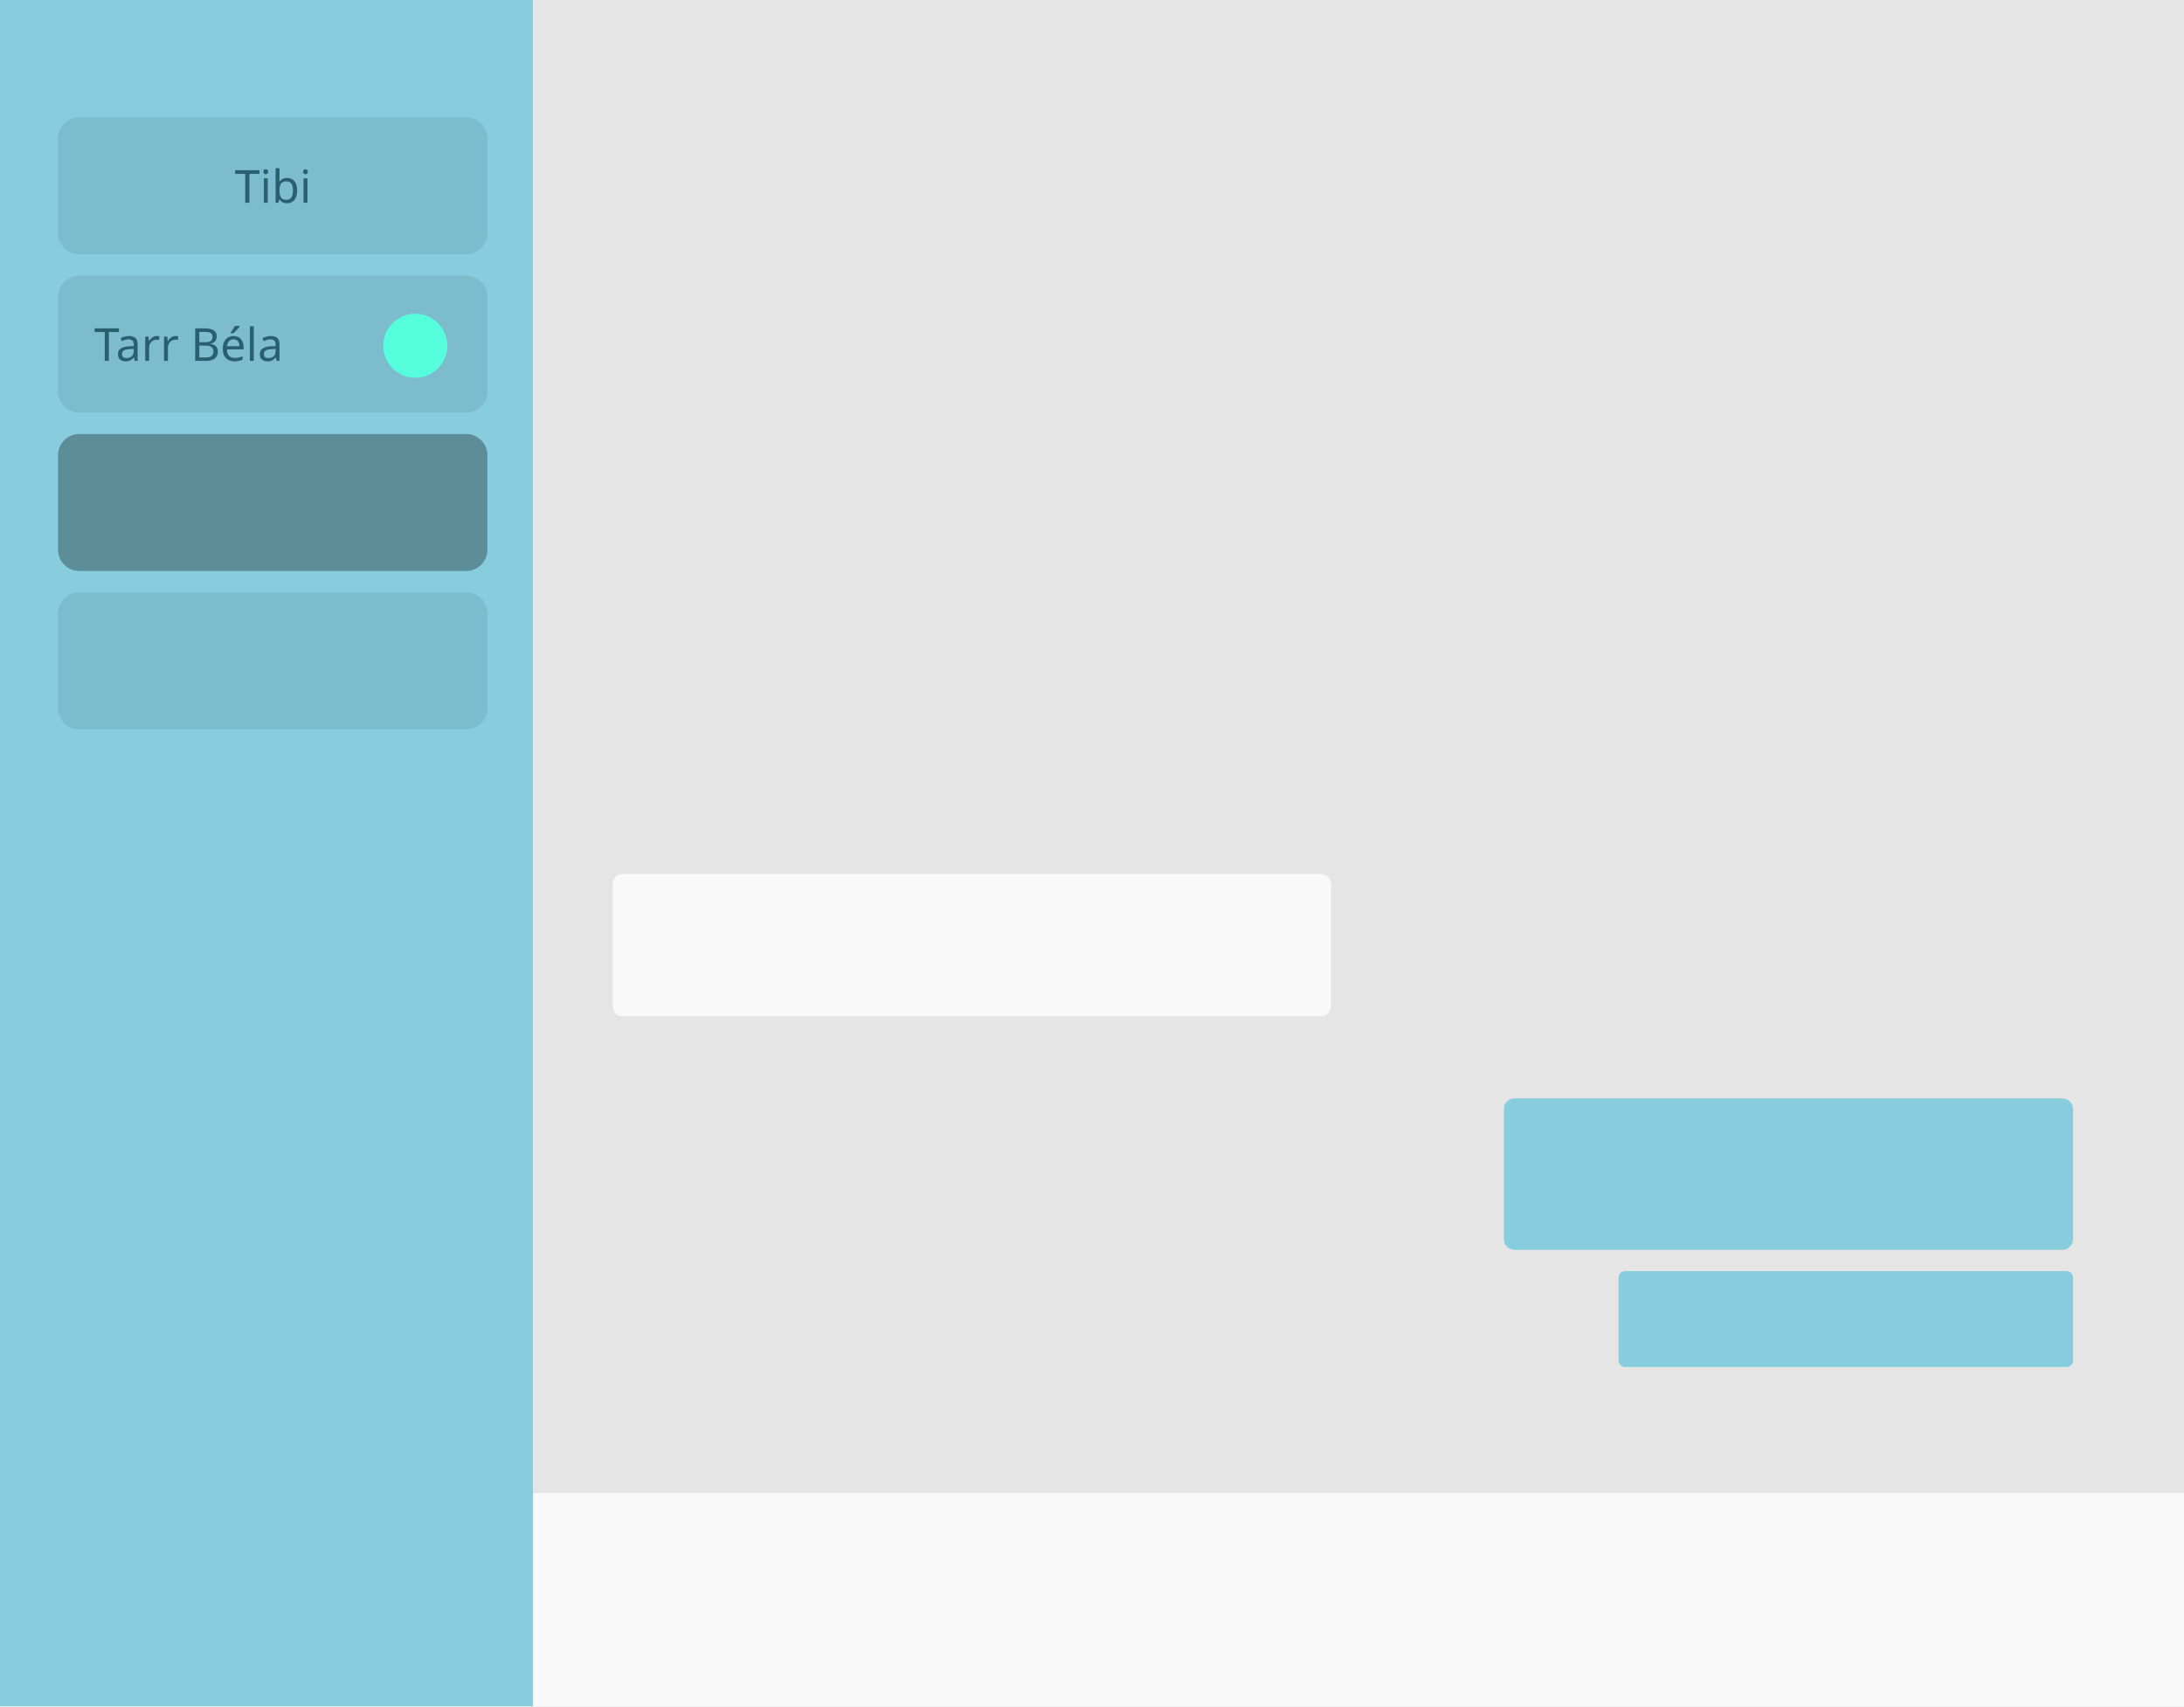
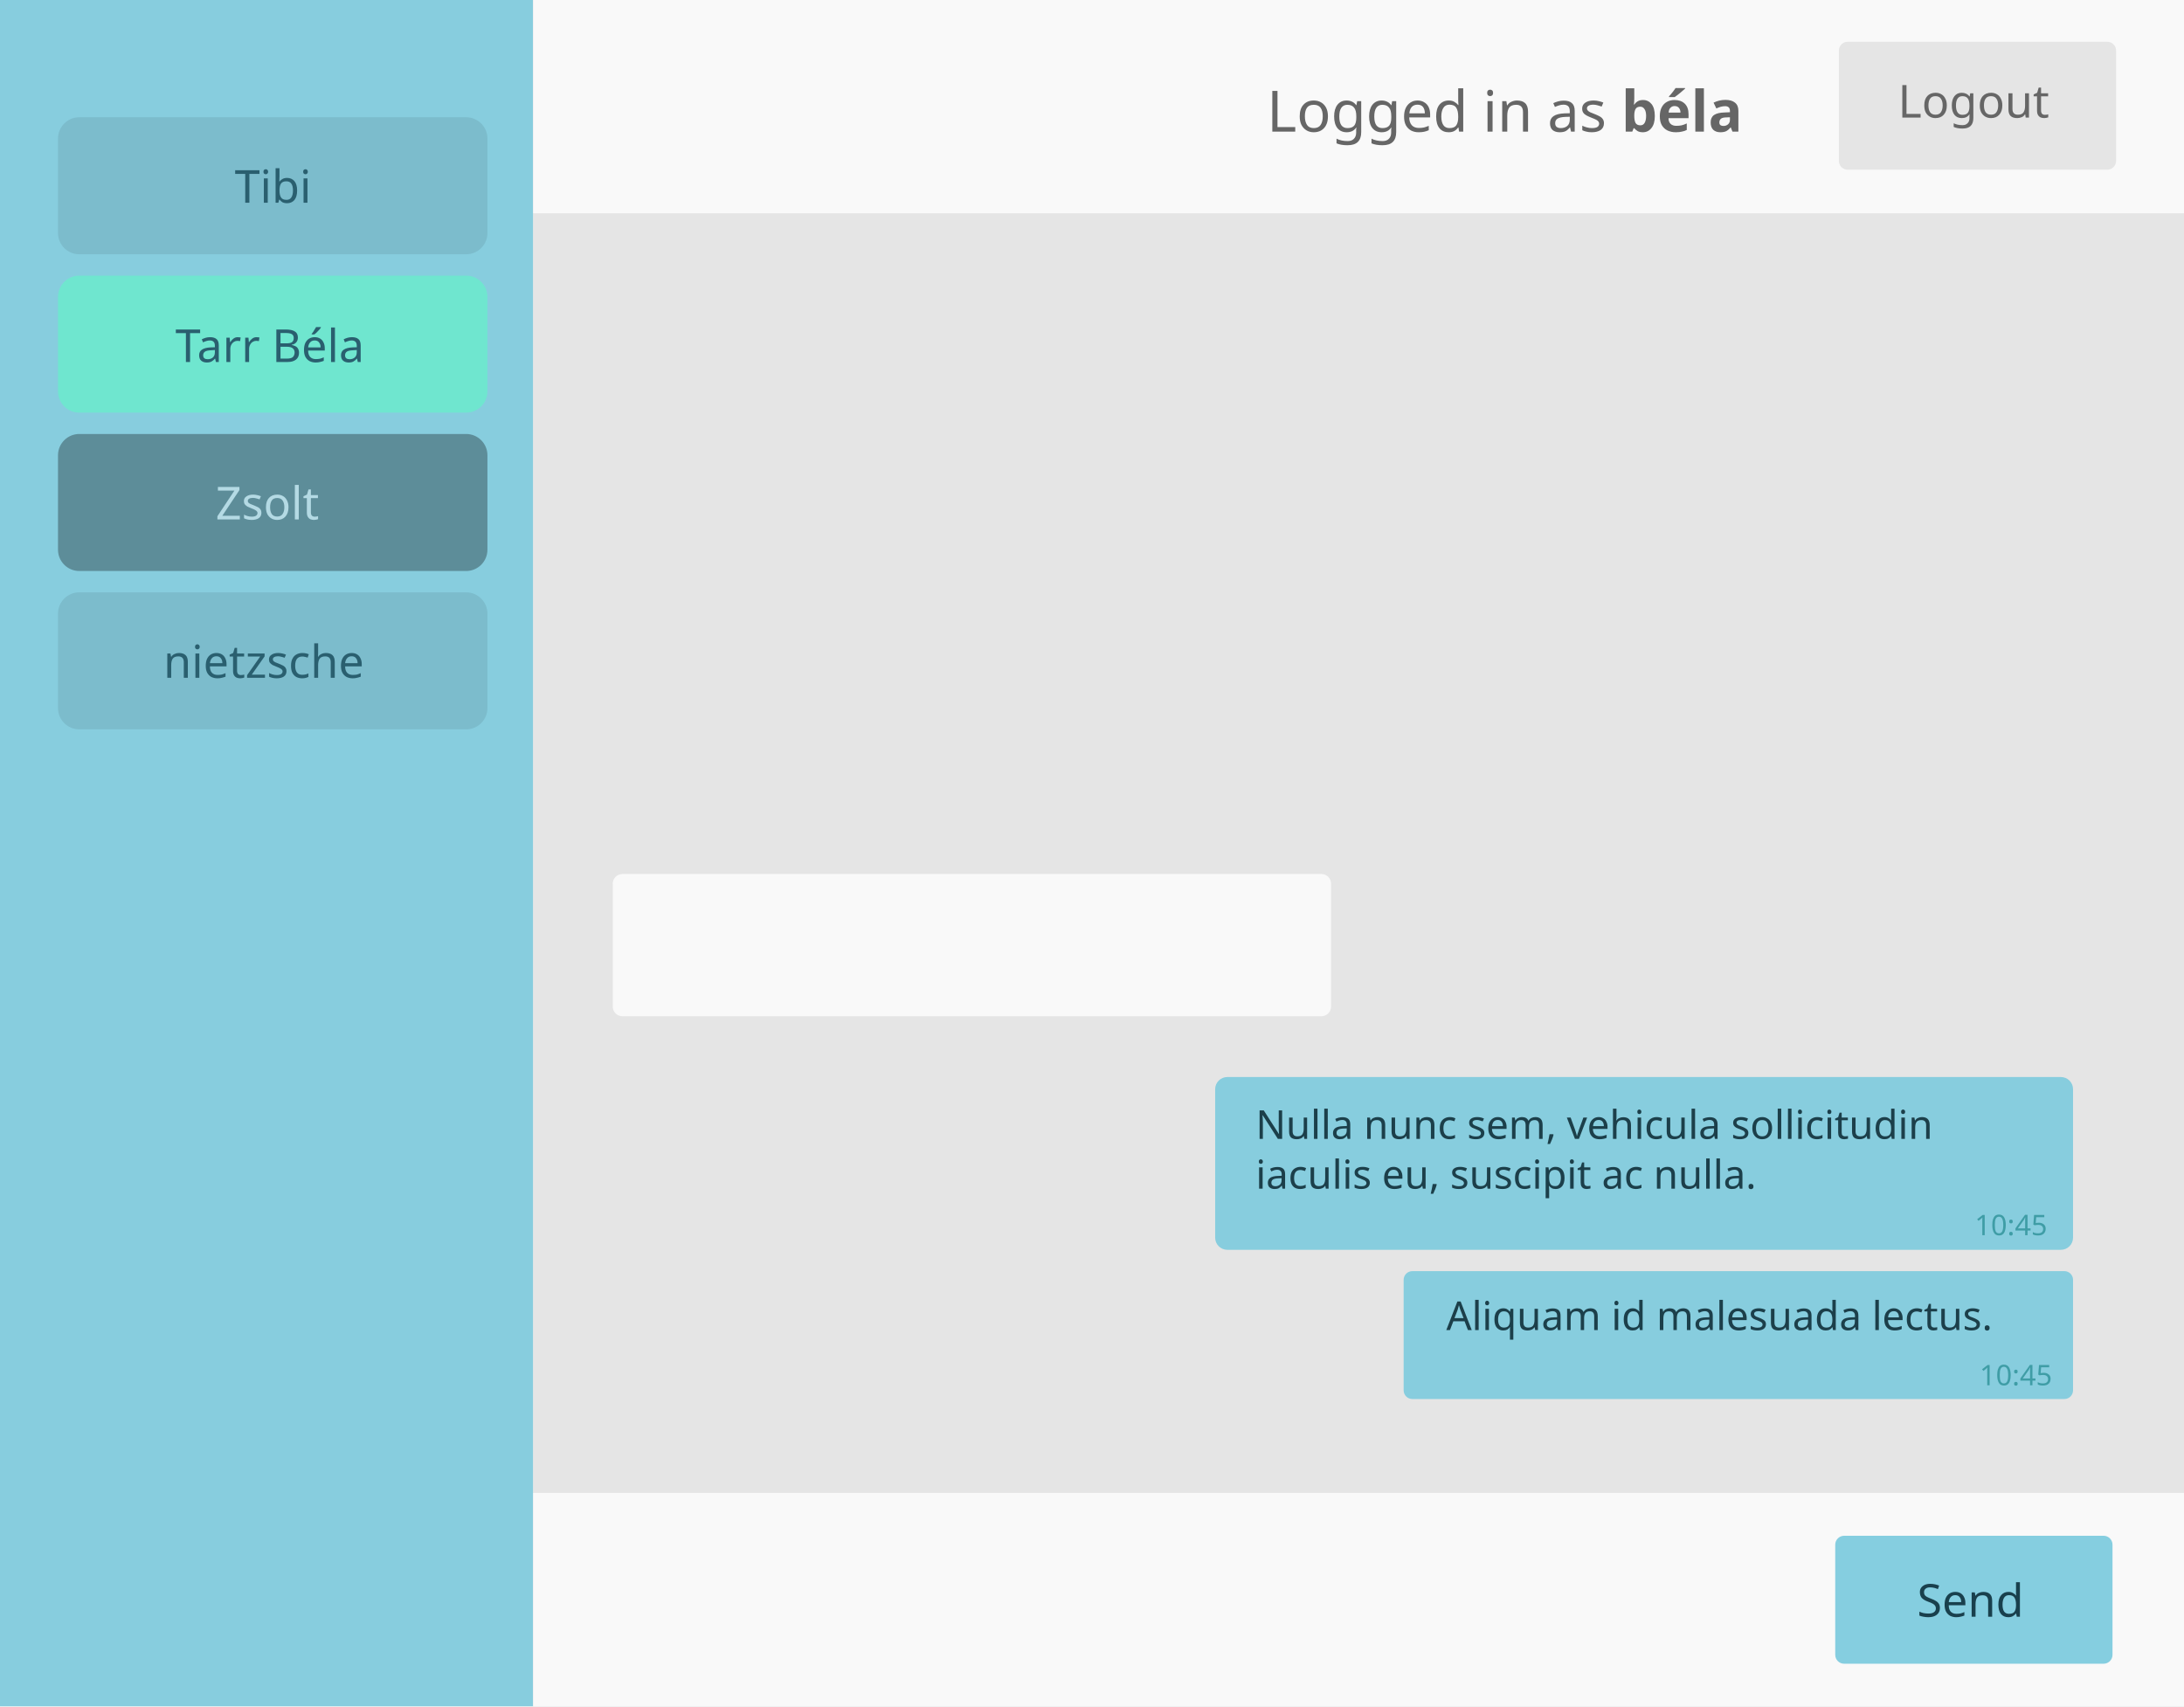
- <svg xmlns="http://www.w3.org/2000/svg" width="1024" height="800" viewBox="0 0 270.933 211.667" version="1.1" id="svg8">
+ <svg xmlns="http://www.w3.org/2000/svg" id="svg8" version="1.1" viewBox="0 0 270.933 211.667" height="800" width="1024">
  <defs id="defs2" />
  <g id="layer1">
-     <rect style="opacity:1;fill:#87cdde;fill-opacity:1;stroke:#ffffff;stroke-width:0" id="rect10" width="66.146" height="211.667" x="-5.8331693e-08" y="-5.8331686e-08" />
-     <rect style="opacity:1;fill:#e5e5e5;fill-opacity:1;stroke:#ffffff;stroke-width:0" id="rect835" width="204.788" height="211.667" x="66.146" y="-8.6199865e-09" />
-     <rect style="opacity:1;fill:#f9f9f9;fill-opacity:1;stroke:none;stroke-width:0.207;stroke-miterlimit:4;stroke-dasharray:none" id="rect938" width="204.788" height="26.458" x="66.146" y="185.208" />
-     <rect style="opacity:1;fill:#f9f9f9;fill-opacity:1;stroke:none;stroke-width:0.891;stroke-miterlimit:4;stroke-dasharray:none;stroke-opacity:1" id="rect940" width="89.108" height="17.643" x="76.014" y="108.424" ry="1.2" />
-     <rect style="opacity:1;fill:#87cdde;fill-opacity:1;stroke:none;stroke-width:0.171;stroke-miterlimit:4;stroke-dasharray:none" id="rect942" width="70.614" height="18.788" x="186.556" y="136.257" ry="1.323" />
-     <rect ry="0.807" y="157.691" x="200.788" height="11.895" width="56.382" id="rect942-7" style="opacity:1;fill:#87cdde;fill-opacity:1;stroke:none;stroke-width:0.122;stroke-miterlimit:4;stroke-dasharray:none" />
-     <rect ry="2.643" y="53.837" x="7.195" height="16.999" width="53.273" id="rect959-4" style="opacity:1;fill:#5d8d99;fill-opacity:1;stroke:none;stroke-width:0.281;stroke-miterlimit:4;stroke-dasharray:none;stroke-opacity:1" />
-     <rect ry="2.643" y="34.192" x="7.195" height="16.999" width="53.273" id="rect959-9" style="opacity:1;fill:#7cbccc;fill-opacity:1;stroke:none;stroke-width:0.281;stroke-miterlimit:4;stroke-dasharray:none;stroke-opacity:1" />
-     <rect style="opacity:1;fill:#7cbccc;fill-opacity:1;stroke:none;stroke-width:0.281;stroke-miterlimit:4;stroke-dasharray:none;stroke-opacity:1" id="rect959-4-8" width="53.273" height="16.999" x="7.195" y="73.482" ry="2.643" />
-     <circle style="opacity:1;fill:#55ffdd;fill-opacity:1;stroke:none;stroke-width:0.265;stroke-miterlimit:4;stroke-dasharray:none;stroke-opacity:1" id="path997" cx="51.518" cy="42.892" r="3.969" />
-     <rect style="opacity:1;fill:#7cbccc;fill-opacity:1;stroke:none;stroke-width:0.281;stroke-miterlimit:4;stroke-dasharray:none;stroke-opacity:1" id="rect959-9-0" width="53.273" height="16.999" x="-87.256" y="31.204" ry="2.643" />
-     <rect style="opacity:1;fill:#5d8d99;fill-opacity:1;stroke:none;stroke-width:0.281;stroke-miterlimit:4;stroke-dasharray:none;stroke-opacity:1" id="rect959-4-7" width="53.273" height="16.999" x="-88.674" y="58.501" ry="2.643" />
-     <rect ry="2.643" y="84.379" x="-89.738" height="16.999" width="53.273" id="rect959-9-0-2" style="opacity:1;fill:#7cbccc;fill-opacity:1;stroke:none;stroke-width:0.281;stroke-miterlimit:4;stroke-dasharray:none;stroke-opacity:1" />
-     <circle cy="93.588" cx="-44.85" id="path997-4" style="opacity:1;fill:#55ffdd;fill-opacity:1;stroke:none;stroke-width:0.265;stroke-miterlimit:4;stroke-dasharray:none;stroke-opacity:1" r="3.969" />
-     <text xml:space="preserve" style="font-size:9.878px;line-height:1.25;font-family:sans-serif;stroke-width:0.265" x="-119.821" y="41.476" id="text1061">
-       <tspan id="tspan1059" x="-119.821" y="41.476" style="font-size:6.35px;stroke-width:0.265">Default</tspan>
+     <rect y="-5.8331686e-08" x="-5.8331693e-08" height="211.667" width="66.146" id="rect10" style="opacity:1;fill:#87cdde;fill-opacity:1;stroke:#ffffff;stroke-width:0" />
+     <rect y="-8.6199865e-09" x="66.146" height="211.667" width="204.788" id="rect835" style="opacity:1;fill:#e5e5e5;fill-opacity:1;stroke:#ffffff;stroke-width:0" />
+     <rect y="185.208" x="66.146" height="26.458" width="204.788" id="rect938" style="opacity:1;fill:#f9f9f9;fill-opacity:1;stroke:none;stroke-width:0.207;stroke-miterlimit:4;stroke-dasharray:none" />
+     <rect ry="1.2" y="108.424" x="76.014" height="17.643" width="89.108" id="rect940" style="opacity:1;fill:#f9f9f9;fill-opacity:1;stroke:none;stroke-width:0.891;stroke-miterlimit:4;stroke-dasharray:none;stroke-opacity:1" />
+     <rect ry="1.509" y="133.611" x="150.744" height="21.434" width="106.425" id="rect942" style="opacity:1;fill:#87cdde;fill-opacity:1;stroke:none;stroke-width:0.224;stroke-miterlimit:4;stroke-dasharray:none" />
+     <rect style="opacity:1;fill:#87cdde;fill-opacity:1;stroke:none;stroke-width:0.17;stroke-miterlimit:4;stroke-dasharray:none" id="rect942-7" width="83.042" height="15.864" x="174.127" y="157.691" ry="1.076" />
+     <rect style="opacity:1;fill:#5d8d99;fill-opacity:1;stroke:none;stroke-width:0.281;stroke-miterlimit:4;stroke-dasharray:none;stroke-opacity:1" id="rect959-4" width="53.273" height="16.999" x="7.195" y="53.837" ry="2.643" />
+     <rect style="opacity:1;fill:#6fe6cf;fill-opacity:1;stroke:none;stroke-width:0.281;stroke-miterlimit:4;stroke-dasharray:none;stroke-opacity:1" id="rect959-9" width="53.273" height="16.999" x="7.195" y="34.192" ry="2.643" />
+     <rect ry="2.643" y="73.482" x="7.195" height="16.999" width="53.273" id="rect959-4-8" style="opacity:1;fill:#7cbccc;fill-opacity:1;stroke:none;stroke-width:0.281;stroke-miterlimit:4;stroke-dasharray:none;stroke-opacity:1" />
+     <text id="text1061" y="29.503" x="-122.44" style="font-size:9.878px;line-height:1.25;font-family:sans-serif;stroke-width:0.265" xml:space="preserve">
+       <tspan style="font-size:6.35px;stroke-width:0.265" y="29.503" x="-122.44" id="tspan1059">Default</tspan>
    </text>
-     <text id="text1061-5" y="69.722" x="-135.911" style="font-size:9.878px;line-height:1.25;font-family:sans-serif;stroke-width:0.265" xml:space="preserve">
-       <tspan style="font-size:6.35px;stroke-width:0.265" y="69.722" x="-135.911" id="tspan1059-2">Hover/In talk</tspan>
+     <text xml:space="preserve" style="font-size:9.878px;line-height:1.25;font-family:sans-serif;stroke-width:0.265" x="-137.034" y="55.878" id="text1061-5">
+       <tspan id="tspan1059-2" x="-137.034" y="55.878" style="font-size:6.35px;stroke-width:0.265">Hover/In talk</tspan>
    </text>
-     <text xml:space="preserve" style="font-size:9.878px;line-height:1.25;font-family:sans-serif;white-space:pre;inline-size:0;stroke-width:0.265" x="-119.673" y="95.148" id="text1061-5-6" transform="translate(-4.253993,0.7089988)">
-       <tspan id="tspan1059-2-7" x="-119.673" y="95.148" style="font-size:6.35px;stroke-width:0.265">Message</tspan>
+     <text transform="translate(-6.873235,-14.2581)" id="text1061-5-6" y="95.148" x="-119.673" style="font-size:9.878px;line-height:1.25;font-family:sans-serif;white-space:pre;inline-size:0;stroke-width:0.265" xml:space="preserve">
+       <tspan style="font-size:6.35px;stroke-width:0.265" y="95.148" x="-119.673" id="tspan1059-2-7">Message</tspan>
    </text>
-     <rect ry="0.768" y="114.868" x="-76.3" height="11.038" width="21.113" id="rect885" style="fill:#75b1bf;fill-opacity:1;stroke-width:0.23" />
-     <rect style="fill:#cccccc;fill-opacity:1;stroke-width:0.23" id="rect885-1" width="21.113" height="11.038" x="-41.007" y="115.271" ry="0.768" />
-     <text xml:space="preserve" style="font-size:9.878px;line-height:1.25;font-family:sans-serif;fill:#2a5f6f;fill-opacity:1;stroke-width:0.265;stroke-miterlimit:4;stroke-dasharray:none;" x="11.678" y="44.766" id="text891">
-       <tspan id="tspan889" x="11.678" y="44.766" style="font-size:5.644px;fill:#2a5f6f;fill-opacity:1;stroke-width:0.265;stroke-miterlimit:4;stroke-dasharray:none;">Tarr Béla</tspan>
+     <text id="text891" y="44.909" x="21.75" style="font-size:9.878px;line-height:1.25;font-family:sans-serif;fill:#2a5f6f;fill-opacity:1;stroke-width:0.265;stroke-miterlimit:4;stroke-dasharray:none" xml:space="preserve">
+       <tspan style="font-size:5.644px;fill:#2a5f6f;fill-opacity:1;stroke-width:0.265;stroke-miterlimit:4;stroke-dasharray:none" y="44.909" x="21.75" id="tspan889">Tarr Béla</tspan>
    </text>
    <g id="g914">
-       <rect ry="2.643" y="14.546" x="7.195" height="16.999" width="53.273" id="rect959" style="opacity:1;fill:#7cbccc;fill-opacity:1;stroke:none;stroke-width:0.281;stroke-miterlimit:4;stroke-dasharray:none;stroke-opacity:1" />
-       <text xml:space="preserve" style="font-size:9.878px;line-height:1.25;font-family:sans-serif;fill:#2a5f6f;fill-opacity:1;stroke-width:0.265;stroke-miterlimit:4;stroke-dasharray:none" x="29.109" y="25.15" id="text891-3">
-         <tspan id="tspan889-3" x="29.109" y="25.15" style="font-size:5.644px;fill:#2a5f6f;fill-opacity:1;stroke-width:0.265;stroke-miterlimit:4;stroke-dasharray:none">Tibi</tspan>
+       <rect style="opacity:1;fill:#7cbccc;fill-opacity:1;stroke:none;stroke-width:0.281;stroke-miterlimit:4;stroke-dasharray:none;stroke-opacity:1" id="rect959" width="53.273" height="16.999" x="7.195" y="14.546" ry="2.643" />
+       <text id="text891-3" y="25.15" x="29.109" style="font-size:9.878px;line-height:1.25;font-family:sans-serif;fill:#2a5f6f;fill-opacity:1;stroke-width:0.265;stroke-miterlimit:4;stroke-dasharray:none" xml:space="preserve">
+         <tspan style="font-size:5.644px;fill:#2a5f6f;fill-opacity:1;stroke-width:0.265;stroke-miterlimit:4;stroke-dasharray:none" y="25.15" x="29.109" id="tspan889-3">Tibi</tspan>
      </text>
    </g>
-     <g transform="translate(-118.5567,126.5526)" id="g914-2">
-       <rect style="opacity:1;fill:#7cbccc;fill-opacity:1;stroke:none;stroke-width:0.281;stroke-miterlimit:4;stroke-dasharray:none;stroke-opacity:1" id="rect959-0" width="53.273" height="16.999" x="7.195" y="14.546" ry="2.643" />
-       <text id="text891-3-3" y="25.15" x="29.109" style="font-size:9.878px;line-height:1.25;font-family:sans-serif;fill:#2a5f6f;fill-opacity:1;stroke-width:0.265;stroke-miterlimit:4;stroke-dasharray:none" xml:space="preserve">
-         <tspan style="font-size:5.644px;fill:#2a5f6f;fill-opacity:1;stroke-width:0.265;stroke-miterlimit:4;stroke-dasharray:none" y="25.15" x="29.109" id="tspan889-3-0">Tibi</tspan>
+     <g id="g914-2" transform="translate(-96.10606,3.822433)">
+       <rect ry="2.643" y="14.546" x="7.195" height="16.999" width="53.273" id="rect959-0" style="opacity:1;fill:#7cbccc;fill-opacity:1;stroke:none;stroke-width:0.281;stroke-miterlimit:4;stroke-dasharray:none;stroke-opacity:1" />
+       <text xml:space="preserve" style="font-size:9.878px;line-height:1.25;font-family:sans-serif;fill:#2a5f6f;fill-opacity:1;stroke-width:0.265;stroke-miterlimit:4;stroke-dasharray:none" x="29.109" y="25.15" id="text891-3-3">
+         <tspan id="tspan889-3-0" x="29.109" y="25.15" style="font-size:5.644px;fill:#2a5f6f;fill-opacity:1;stroke-width:0.265;stroke-miterlimit:4;stroke-dasharray:none">Tibi</tspan>
      </text>
    </g>
-     <g id="g914-2-7" transform="translate(-119.2657,151.722)">
-       <rect ry="2.643" y="14.546" x="7.195" height="16.999" width="53.273" id="rect959-0-6" style="opacity:1;fill:#5d8d99;fill-opacity:1;stroke:none;stroke-width:0.281;stroke-miterlimit:4;stroke-dasharray:none;stroke-opacity:1" />
-       <text xml:space="preserve" style="font-size:9.878px;line-height:1.25;font-family:sans-serif;fill:#e5e5e5;fill-opacity:1;stroke-width:0.265;stroke-miterlimit:4;stroke-dasharray:none;" x="29.109" y="25.15" id="text891-3-3-2">
-         <tspan id="tspan889-3-0-9" x="29.109" y="25.15" style="font-size:5.644px;fill:#e5e5e5;fill-opacity:1;stroke-width:0.265;stroke-miterlimit:4;stroke-dasharray:none;">Tibi</tspan>
+     <g transform="translate(-96.81506,28.99188)" id="g914-2-7">
+       <rect style="opacity:1;fill:#5d8d99;fill-opacity:1;stroke:none;stroke-width:0.281;stroke-miterlimit:4;stroke-dasharray:none;stroke-opacity:1" id="rect959-0-6" width="53.273" height="16.999" x="7.195" y="14.546" ry="2.643" />
+       <text id="text891-3-3-2" y="25.15" x="29.109" style="font-size:9.878px;line-height:1.25;font-family:sans-serif;fill:#e5e5e5;fill-opacity:1;stroke-width:0.265;stroke-miterlimit:4;stroke-dasharray:none" xml:space="preserve">
+         <tspan style="font-size:5.644px;fill:#e5e5e5;fill-opacity:1;stroke-width:0.265;stroke-miterlimit:4;stroke-dasharray:none" y="25.15" x="29.109" id="tspan889-3-0-9">Tibi</tspan>
      </text>
    </g>
-     <g transform="translate(-119.2657,177.6005)" id="g914-2-7-5">
-       <rect style="opacity:1;fill:#6fe6cf;fill-opacity:1;stroke:none;stroke-width:0.281;stroke-miterlimit:4;stroke-dasharray:none;stroke-opacity:1" id="rect959-0-6-3" width="53.273" height="16.999" x="7.195" y="14.546" ry="2.643" />
-       <text id="text891-3-3-2-1" y="25.15" x="29.109" style="font-size:9.878px;line-height:1.25;font-family:sans-serif;fill:#2a5f6f;fill-opacity:1;stroke-width:0.265;stroke-miterlimit:4;stroke-dasharray:none" xml:space="preserve">
-         <tspan style="font-size:5.644px;fill:#2a5f6f;fill-opacity:1;stroke-width:0.265;stroke-miterlimit:4;stroke-dasharray:none" y="25.15" x="29.109" id="tspan889-3-0-9-0">Tibi</tspan>
+     <g id="g914-2-7-5" transform="translate(-96.81506,54.87034)">
+       <rect ry="2.643" y="14.546" x="7.195" height="16.999" width="53.273" id="rect959-0-6-3" style="opacity:1;fill:#6fe6cf;fill-opacity:1;stroke:none;stroke-width:0.281;stroke-miterlimit:4;stroke-dasharray:none;stroke-opacity:1" />
+       <text xml:space="preserve" style="font-size:9.878px;line-height:1.25;font-family:sans-serif;fill:#2a5f6f;fill-opacity:1;stroke-width:0.265;stroke-miterlimit:4;stroke-dasharray:none" x="29.109" y="25.15" id="text891-3-3-2-1">
+         <tspan id="tspan889-3-0-9-0" x="29.109" y="25.15" style="font-size:5.644px;fill:#2a5f6f;fill-opacity:1;stroke-width:0.265;stroke-miterlimit:4;stroke-dasharray:none">Tibi</tspan>
      </text>
    </g>
+     <g transform="translate(-65.58239,42.18543)" id="g983">
+       <rect ry="1.105" y="148.334" x="293.25" height="15.875" width="34.396" id="rect885-1-0" style="fill:#85cee0;fill-opacity:1;stroke-width:0.352" />
+       <text xml:space="preserve" style="font-size:9.878px;line-height:1.25;font-family:sans-serif;fill:#19404d;fill-opacity:1;stroke-width:0.265;" x="303.407" y="158.376" id="text940">
+         <tspan id="tspan938" x="303.407" y="158.376" style="font-size:5.644px;fill:#19404d;fill-opacity:1;stroke-width:0.265;">Send</tspan>
+       </text>
+     </g>
+     <rect style="opacity:1;fill:#f9f9f9;fill-opacity:1;stroke:none;stroke-width:0.207;stroke-miterlimit:4;stroke-dasharray:none" id="rect938-8" width="204.788" height="26.458" x="66.146" y="-5.8331686e-08" />
+     <g id="g983-6" transform="translate(-65.13399,-143.1549)">
+       <rect style="fill:#e5e5e5;fill-opacity:1;stroke-width:0.352" id="rect885-1-0-0" width="34.396" height="15.875" x="293.25" y="148.334" ry="1.105" />
+       <text id="text940-9" y="157.742" x="300.577" style="font-size:9.878px;line-height:1.25;font-family:sans-serif;fill:#666666;fill-opacity:1;stroke-width:0.265;" xml:space="preserve">
+         <tspan style="font-size:5.644px;fill:#666666;fill-opacity:1;stroke-width:0.265;" y="157.742" x="300.577" id="tspan938-2">Logout</tspan>
+       </text>
+     </g>
+     <text xml:space="preserve" style="font-size:9.878px;line-height:1.25;font-family:sans-serif;fill:#b4dae4;fill-opacity:1;stroke-width:0.265;stroke-miterlimit:4;stroke-dasharray:none;" x="26.751" y="64.441" id="text891-1">
+       <tspan id="tspan889-30" x="26.751" y="64.441" style="font-size:5.644px;fill:#b4dae4;fill-opacity:1;stroke-width:0.265;stroke-miterlimit:4;stroke-dasharray:none;">Zsolt</tspan>
+     </text>
+     <text id="text891-1-7" y="84.086" x="20.27" style="font-size:9.878px;line-height:1.25;font-family:sans-serif;fill:#2a5f6f;fill-opacity:1;stroke-width:0.265;stroke-miterlimit:4;stroke-dasharray:none" xml:space="preserve">
+       <tspan style="font-size:5.644px;fill:#2a5f6f;fill-opacity:1;stroke-width:0.265;stroke-miterlimit:4;stroke-dasharray:none" y="84.086" x="20.27" id="tspan889-30-6">nietzsche</tspan>
+     </text>
+     <text id="text1062" y="16.327" x="155.312" style="font-size:7.056px;line-height:1.25;font-family:sans-serif;fill:#666666;fill-opacity:1;stroke-width:0.265" xml:space="preserve">
+       <tspan style="font-size:7.056px;fill:#666666;fill-opacity:1;stroke-width:0.265" y="16.327" x="155.312" id="tspan1060"> Logged in as <tspan id="tspan1104" style="font-style:normal;font-variant:normal;font-weight:bold;font-stretch:normal;font-family:sans-serif;-inkscape-font-specification:'sans-serif Bold'">béla</tspan>
+       </tspan>
+     </text>
+     <text id="text1066" y="141.281" x="155.773" style="font-size:4.939px;line-height:1.25;font-family:sans-serif;fill:#1c3f4a;fill-opacity:1;stroke-width:0.265" xml:space="preserve">
+       <tspan id="tspan1068" style="font-size:4.939px;fill:#1c3f4a;fill-opacity:1;stroke-width:0.265" y="141.281" x="155.773">Nulla nunc sem, vehicula sollicitudin </tspan>
+       <tspan id="tspan1072" style="font-size:4.939px;fill:#1c3f4a;fill-opacity:1;stroke-width:0.265" y="147.455" x="155.773">iaculis eu, suscipit ac nulla.</tspan>
+     </text>
+     <text id="text1076" y="153.232" x="244.959" style="font-size:3.528px;line-height:1.25;font-family:sans-serif;fill:#3f9da6;fill-opacity:1;stroke-width:0.265;" xml:space="preserve">
+       <tspan style="fill:#3f9da6;fill-opacity:1;stroke-width:0.265;" y="153.232" x="244.959" id="tspan1074">10:45</tspan>
+     </text>
+     <text id="text1080" y="165.001" x="179.419" style="font-size:4.939px;line-height:1.25;font-family:sans-serif;fill:#1c3f4a;fill-opacity:1;stroke-width:0.265" xml:space="preserve">
+       <tspan style="font-size:4.939px;fill:#1c3f4a;fill-opacity:1;stroke-width:0.265" y="165.001" x="179.419" id="tspan1078">Aliquam id malesuada lectus.</tspan>
+     </text>
+     <text xml:space="preserve" style="font-size:3.528px;line-height:1.25;font-family:sans-serif;fill:#3f9da6;fill-opacity:1;stroke-width:0.265" x="245.572" y="171.855" id="text1076-3">
+       <tspan id="tspan1074-5" x="245.572" y="171.855" style="fill:#3f9da6;fill-opacity:1;stroke-width:0.265">10:45</tspan>
+     </text>
+     <g id="g983-5" transform="translate(-11.85406,43.16514)" />
  </g>
</svg>
